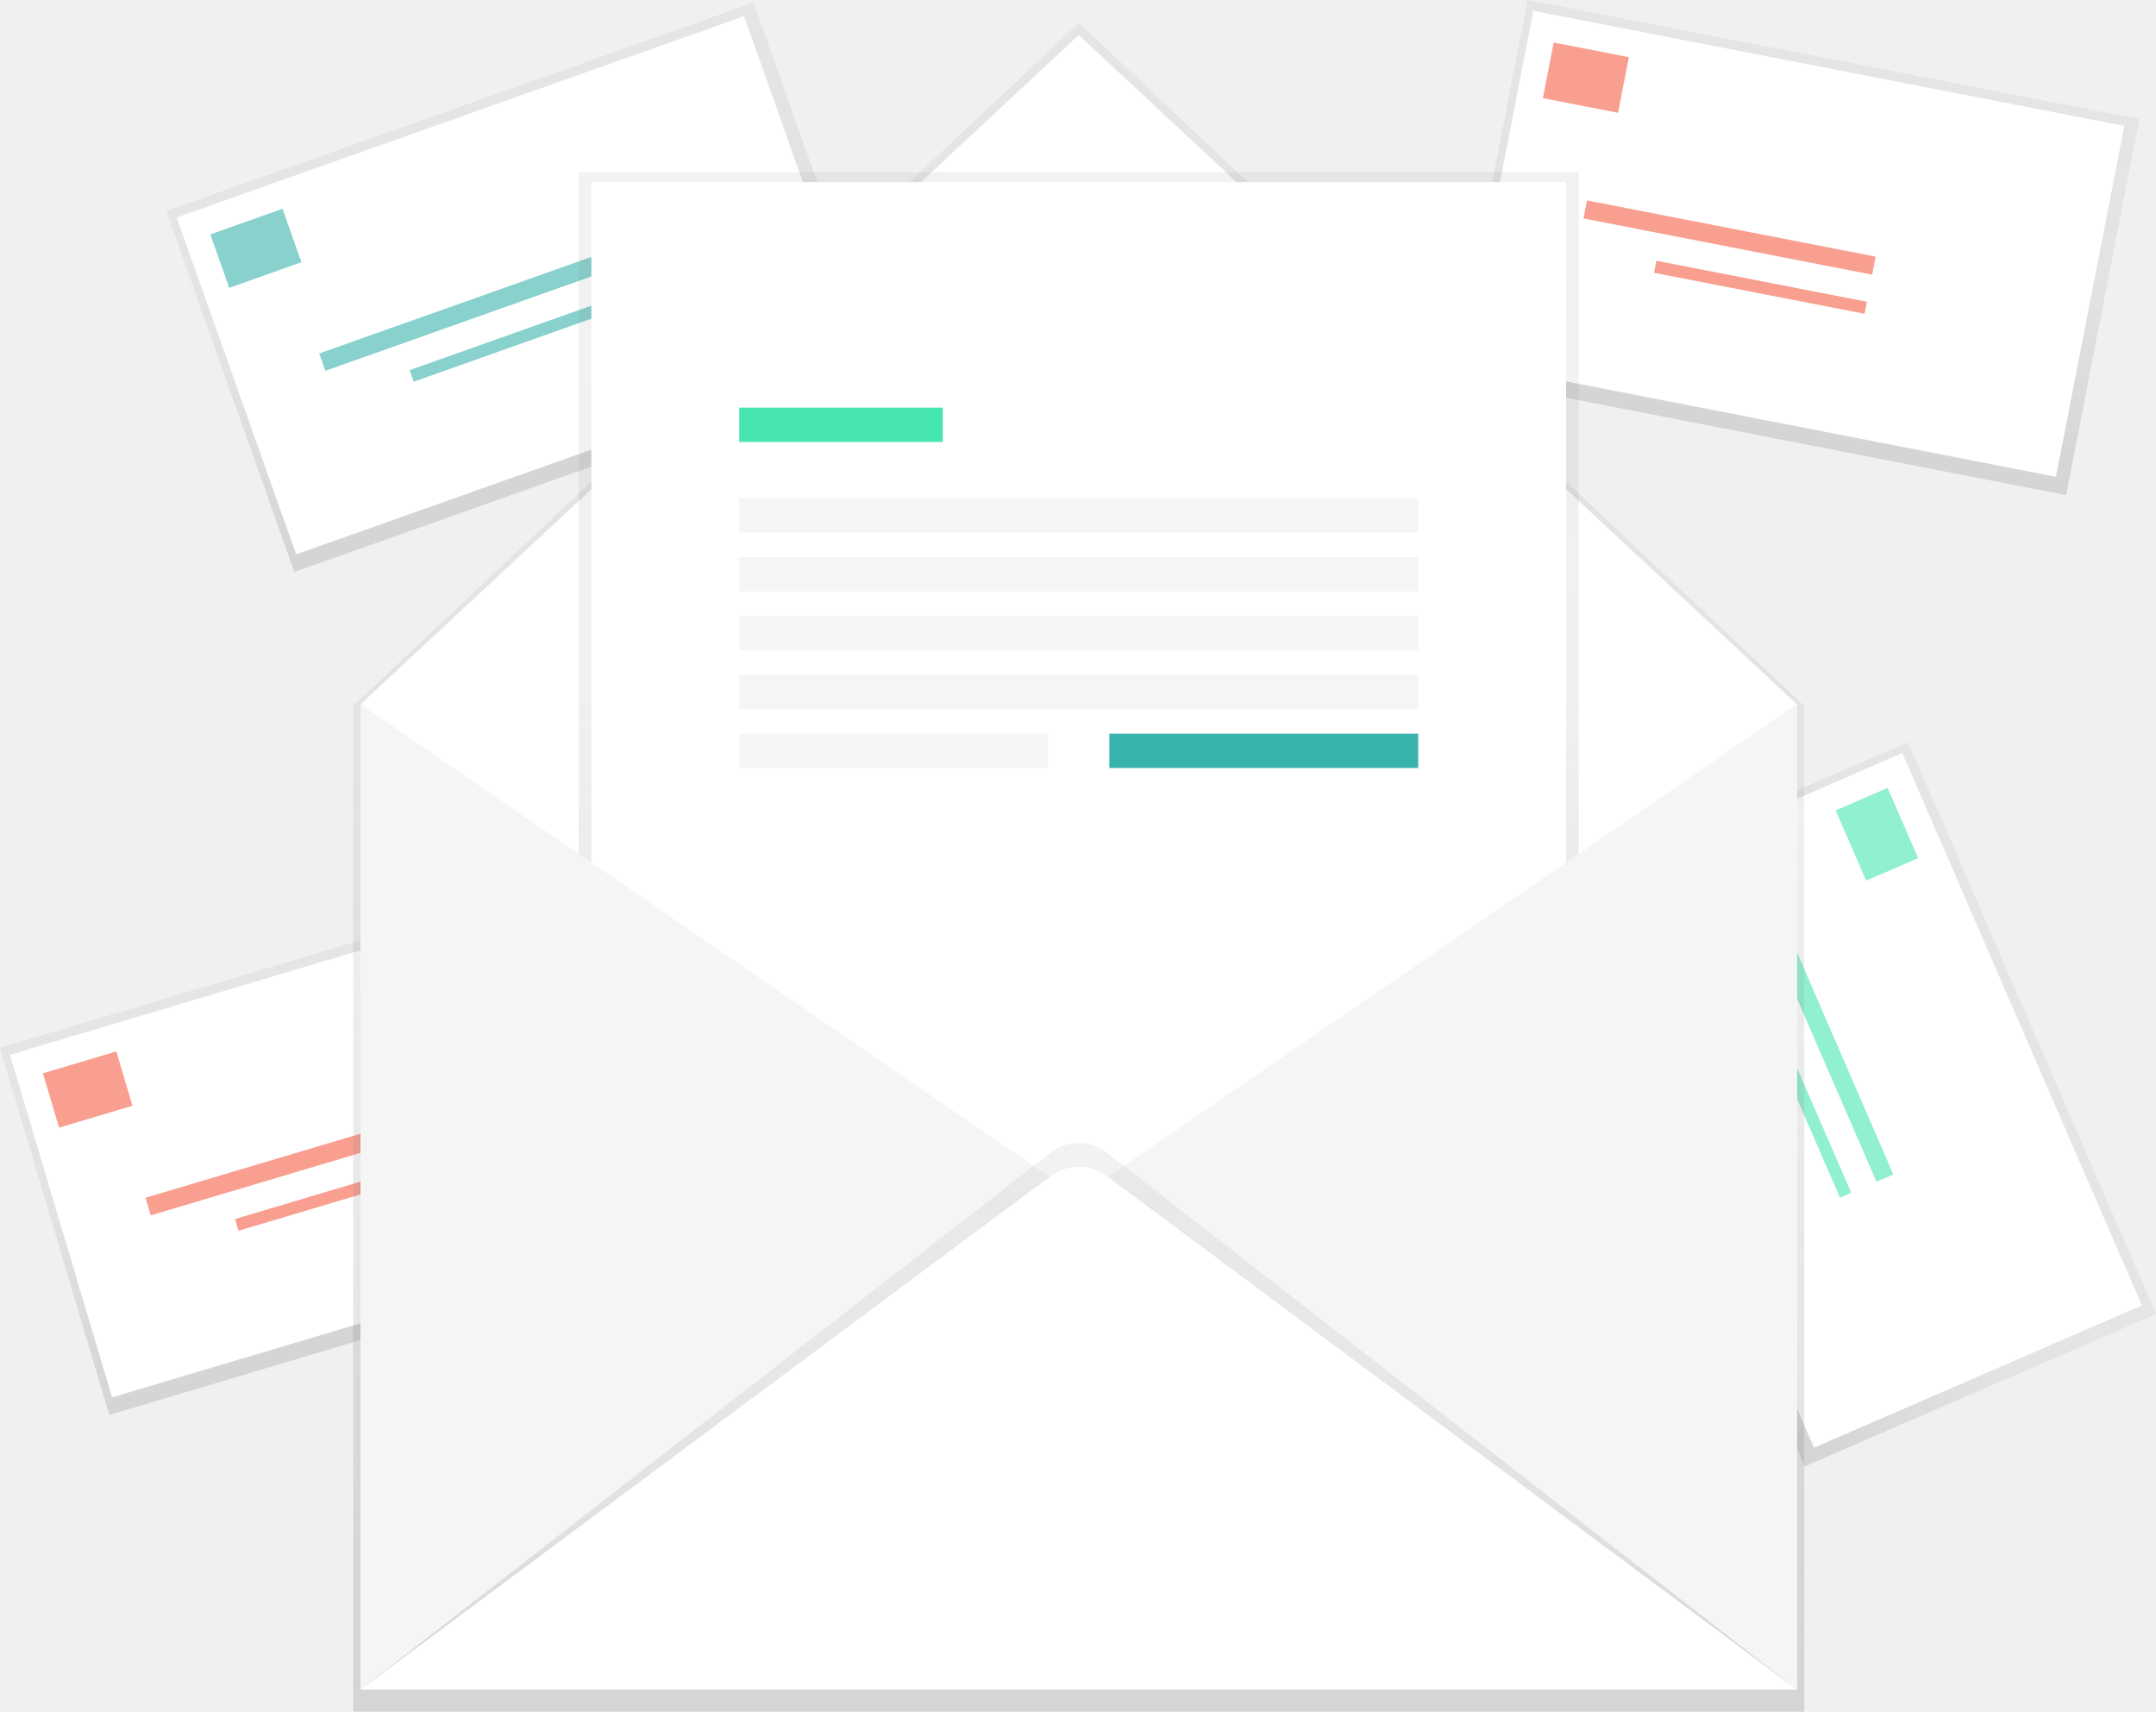
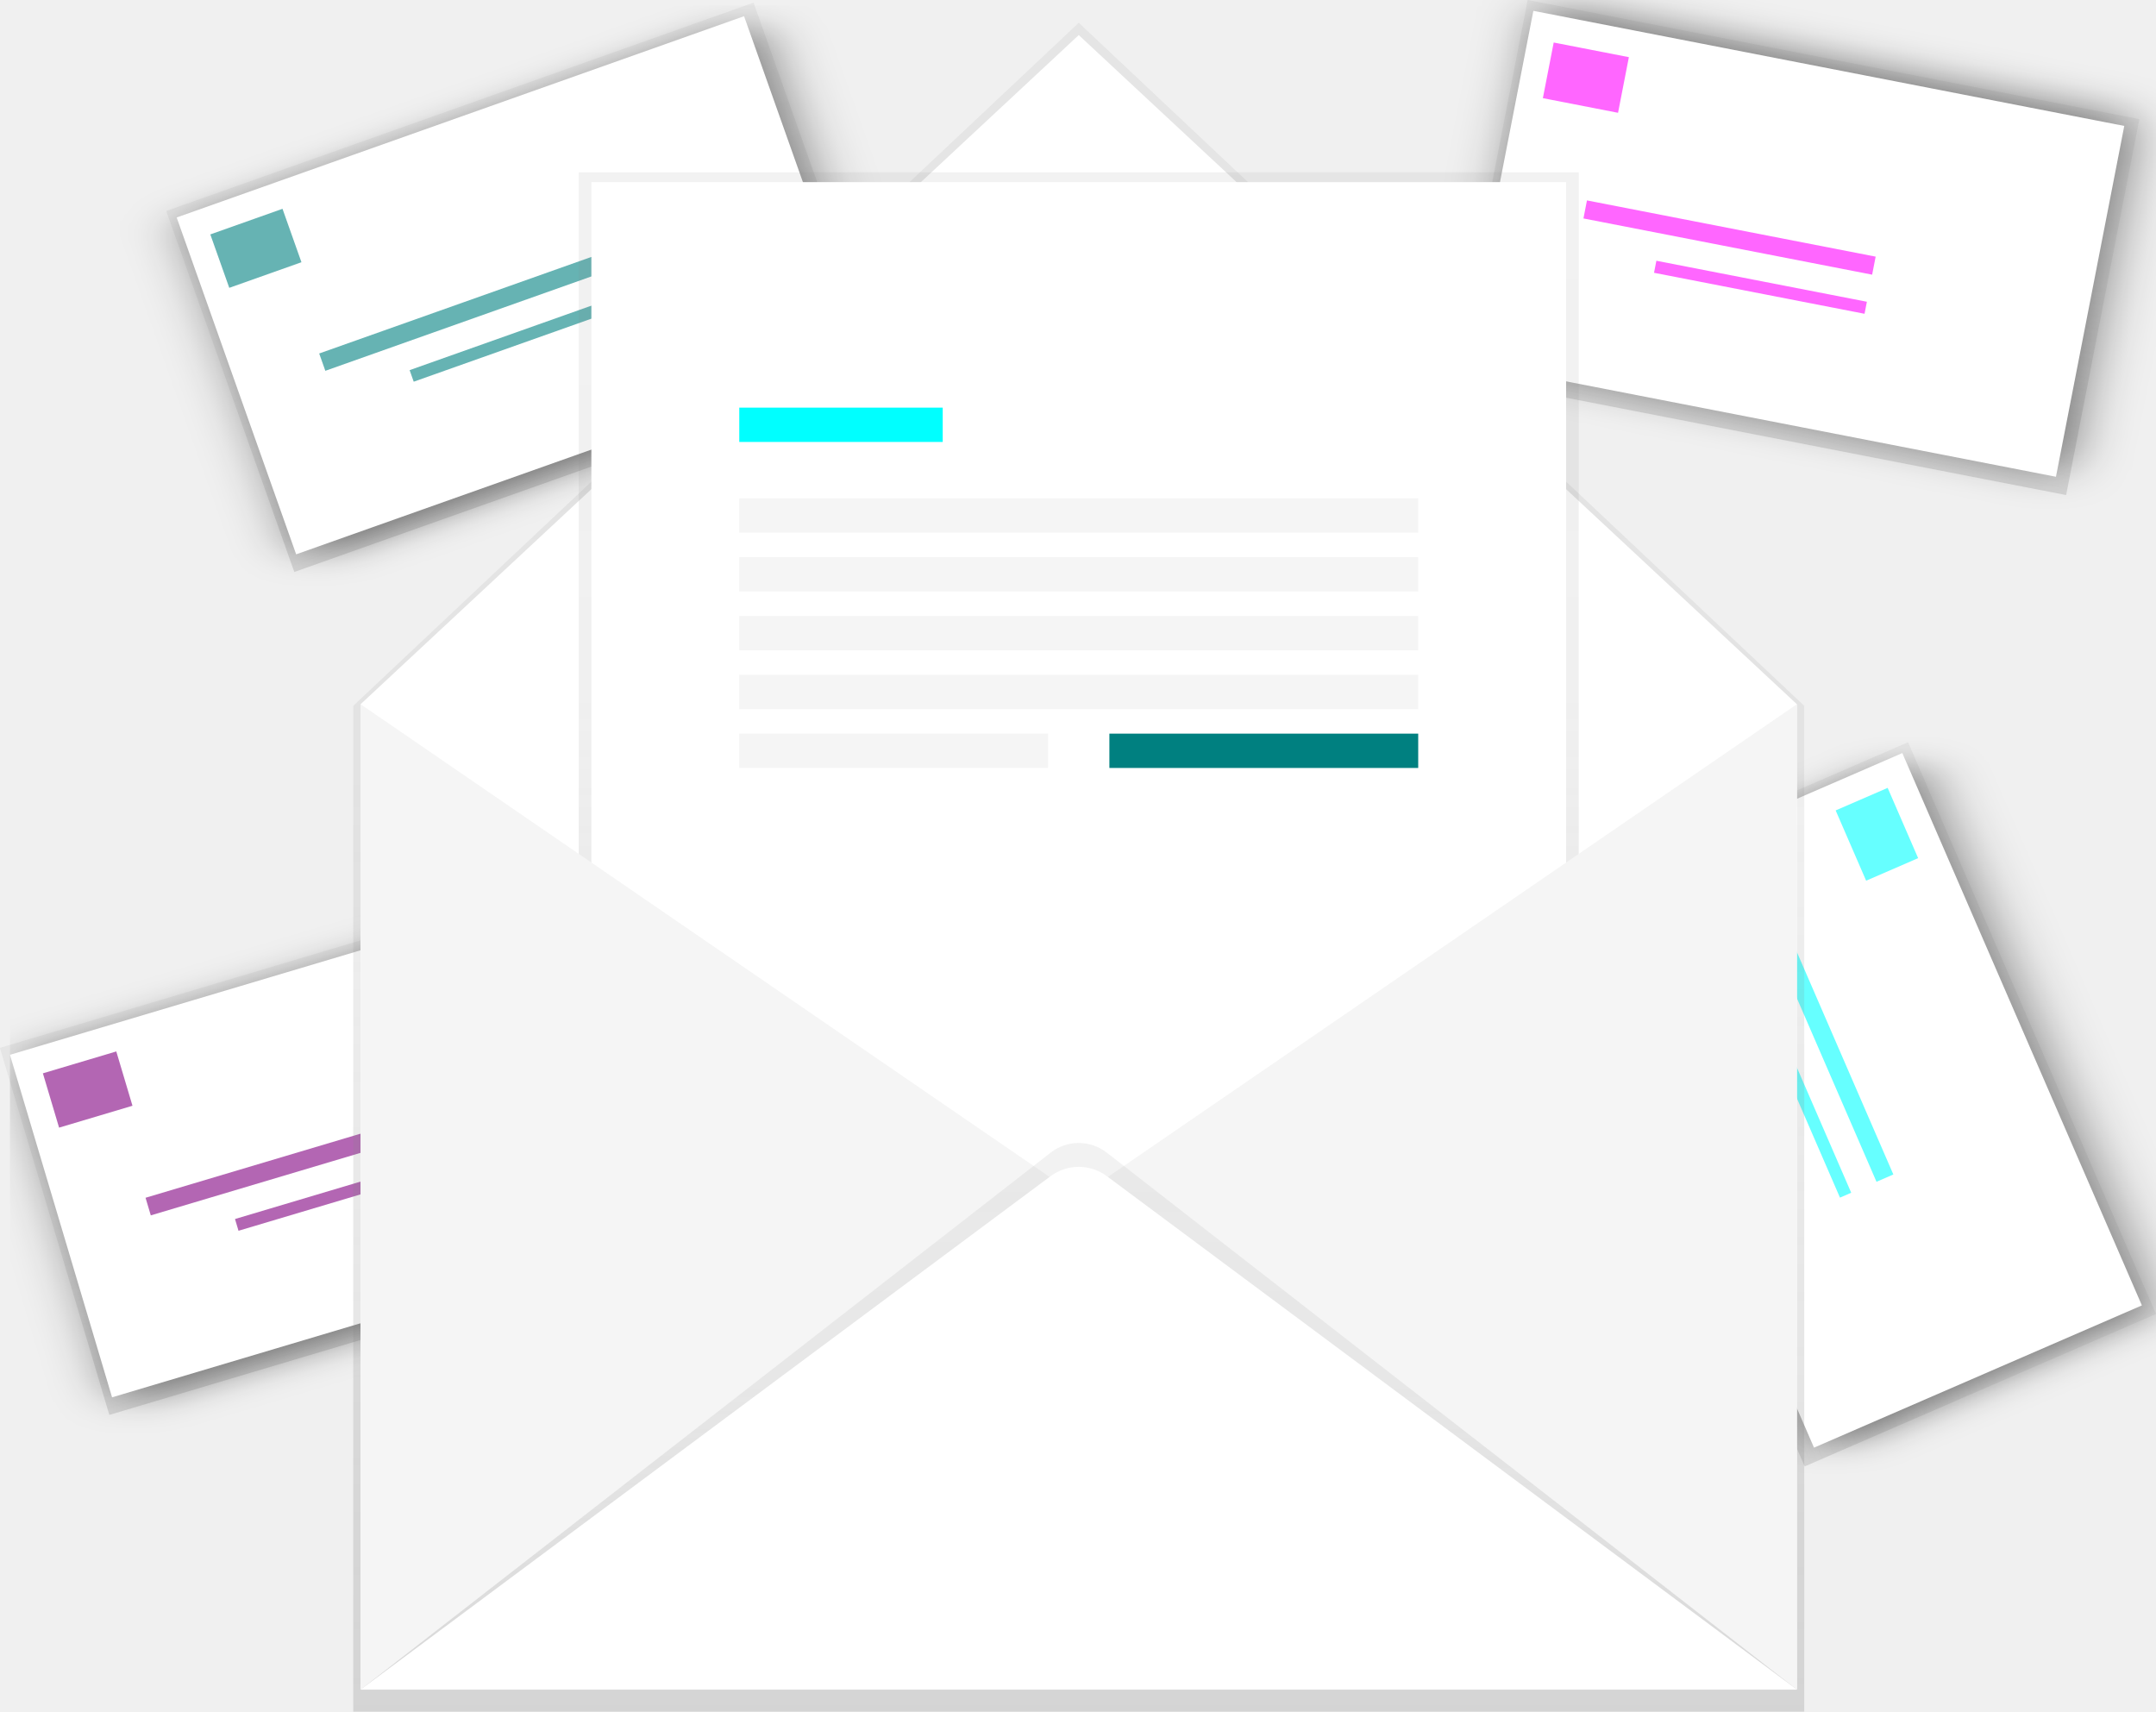
- <svg xmlns="http://www.w3.org/2000/svg" xmlns:xlink="http://www.w3.org/1999/xlink" id="060e19aa-3f7d-4f07-aa7e-820f8d371f55" data-name="Layer 1" width="870.71" height="691.21" viewBox="0 0 870.71 691.21">
-   <defs>
+ <svg xmlns="http://www.w3.org/2000/svg" xmlns:xlink="http://www.w3.org/1999/xlink" id="060e19aa-3f7d-4f07-aa7e-820f8d371f55" data-name="Layer 1" width="870.71" height="691.21" viewBox="0 0 870.71 691.21" version="1.1">
+   <defs id="defs15">
    <linearGradient id="96d5bb21-1965-4d3e-ab37-1bcc7be514e6" x1="309.27" y1="560.72" x2="309.27" y2="406.06" gradientTransform="matrix(-1, 0, 0, 1, 616.6, 82.28)" gradientUnits="userSpaceOnUse">
-       <stop offset="0" stop-color="gray" stop-opacity="0.25" />
-       <stop offset="0.54" stop-color="gray" stop-opacity="0.12" />
-       <stop offset="1" stop-color="gray" stop-opacity="0.1" />
+       <stop offset="0" stop-color="gray" stop-opacity="0.25" id="stop2" />
+       <stop offset="0.54" stop-color="gray" stop-opacity="0.12" id="stop4" />
+       <stop offset="1" stop-color="gray" stop-opacity="0.1" id="stop6" />
    </linearGradient>
    <linearGradient id="3608cfbe-4e57-42c8-8a3e-2b99e6b6c6a0" x1="-175.29" y1="157.73" x2="-175.29" y2="3.07" gradientTransform="matrix(0, -1, -1, 0, 970.73, 29.07)" xlink:href="#96d5bb21-1965-4d3e-ab37-1bcc7be514e6" />
    <linearGradient id="f4d6b150-3892-4d6f-bed9-22612cc59583" x1="-246.29" y1="456.25" x2="-246.29" y2="301.59" gradientTransform="matrix(0, -1, -1, 0, 1293.26, 304.09)" xlink:href="#96d5bb21-1965-4d3e-ab37-1bcc7be514e6" />
    <linearGradient id="675c2575-69c8-4c08-9859-0530d9a94ad2" x1="60" y1="226.17" x2="60" y2="71.51" gradientTransform="matrix(-1, 0, 0, 1, 436.24, 71.59)" xlink:href="#96d5bb21-1965-4d3e-ab37-1bcc7be514e6" />
    <linearGradient id="245258be-8ef2-4163-b815-3fbd211fc334" x1="435.66" y1="691.21" x2="435.66" y2="9.21" gradientTransform="matrix(1, 0, 0, 1, 0, 0)" xlink:href="#96d5bb21-1965-4d3e-ab37-1bcc7be514e6" />
    <linearGradient id="afb36fd3-f298-4117-ba9e-9f0c6a4eccfc" x1="435.66" y1="544.71" x2="435.66" y2="69.59" gradientTransform="matrix(1, 0, 0, 1, 0, 0)" xlink:href="#96d5bb21-1965-4d3e-ab37-1bcc7be514e6" />
    <linearGradient id="9b46ec67-d0ea-45ff-80f1-fe3db7b86030" x1="600.3" y1="786.69" x2="600.3" y2="565.96" gradientTransform="matrix(1, 0, 0, 1, 0, 0)" xlink:href="#96d5bb21-1965-4d3e-ab37-1bcc7be514e6" />
+     <filter style="color-interpolation-filters:sRGB" id="filter917">
+       <feFlood flood-opacity="0.498" flood-color="rgb(0,0,0)" result="flood" id="feFlood907" />
+       <feComposite in="flood" in2="SourceGraphic" operator="in" result="composite1" id="feComposite909" />
+       <feGaussianBlur in="composite1" stdDeviation="9.9" result="blur" id="feGaussianBlur911" />
+       <feOffset dx="3.1" dy="3.4" result="offset" id="feOffset913" />
+       <feComposite in="SourceGraphic" in2="offset" operator="over" result="composite2" id="feComposite915" />
+     </filter>
+     <filter style="color-interpolation-filters:sRGB" id="filter929">
+       <feFlood flood-opacity="0.498" flood-color="rgb(0,0,0)" result="flood" id="feFlood919" />
+       <feComposite in="flood" in2="SourceGraphic" operator="in" result="composite1" id="feComposite921" />
+       <feGaussianBlur in="composite1" stdDeviation="9.9" result="blur" id="feGaussianBlur923" />
+       <feOffset dx="3.1" dy="3.4" result="offset" id="feOffset925" />
+       <feComposite in="SourceGraphic" in2="offset" operator="over" result="composite2" id="feComposite927" />
+     </filter>
+     <filter style="color-interpolation-filters:sRGB" id="filter941">
+       <feFlood flood-opacity="0.498" flood-color="rgb(0,0,0)" result="flood" id="feFlood931" />
+       <feComposite in="flood" in2="SourceGraphic" operator="in" result="composite1" id="feComposite933" />
+       <feGaussianBlur in="composite1" stdDeviation="9.9" result="blur" id="feGaussianBlur935" />
+       <feOffset dx="3.1" dy="3.4" result="offset" id="feOffset937" />
+       <feComposite in="SourceGraphic" in2="offset" operator="over" result="composite2" id="feComposite939" />
+     </filter>
+     <filter style="color-interpolation-filters:sRGB" id="filter953">
+       <feFlood flood-opacity="0.498" flood-color="rgb(0,0,0)" result="flood" id="feFlood943" />
+       <feComposite in="flood" in2="SourceGraphic" operator="in" result="composite1" id="feComposite945" />
+       <feGaussianBlur in="composite1" stdDeviation="9.9" result="blur" id="feGaussianBlur947" />
+       <feOffset dx="3.1" dy="3.4" result="offset" id="feOffset949" />
+       <feComposite in="SourceGraphic" in2="offset" operator="over" result="composite2" id="feComposite951" />
+     </filter>
  </defs>
-   <rect x="181.5" y="488.34" width="251.66" height="154.66" transform="translate(-313.48 7.02) rotate(-16.6)" fill="url(#96d5bb21-1965-4d3e-ab37-1bcc7be514e6)" />
-   <rect x="184.26" y="492.57" width="243.13" height="144.34" transform="translate(-313.28 6.55) rotate(-16.6)" fill="#fff" />
-   <g opacity="0.6">
-     <rect x="184.56" y="532.96" width="30.93" height="22.89" transform="translate(382.63 904.55) rotate(163.4)" fill="#f55f44" />
-     <rect x="221.97" y="570.99" width="118.78" height="7.42" transform="translate(550.57 940.64) rotate(163.4)" fill="#f55f44" />
-     <rect x="258.42" y="584.23" width="86.61" height="4.95" transform="translate(593.88 958.32) rotate(163.4)" fill="#f55f44" />
+   <rect x="181.5" y="488.34" width="251.66" height="154.66" transform="translate(-313.48 7.02) rotate(-16.6)" fill="url(#96d5bb21-1965-4d3e-ab37-1bcc7be514e6)" id="rect19" />
+   <rect x="184.26" y="492.57" width="243.13" height="144.34" transform="translate(-313.28 6.55) rotate(-16.6)" fill="#fff" id="rect21" style="filter:url(#filter953)" />
+   <g opacity="0.6" id="g29" style="fill:#800080">
+     <rect x="184.56" y="532.96" width="30.93" height="22.89" transform="translate(382.63 904.55) rotate(163.4)" fill="#f55f44" id="rect23" style="fill:#800080" />
+     <rect x="221.97" y="570.99" width="118.78" height="7.42" transform="translate(550.57 940.64) rotate(163.4)" fill="#f55f44" id="rect25" style="fill:#800080" />
+     <rect x="258.42" y="584.23" width="86.61" height="4.95" transform="translate(593.88 958.32) rotate(163.4)" fill="#f55f44" id="rect27" style="fill:#800080" />
  </g>
-   <rect x="812.99" y="78.53" width="154.66" height="251.66" transform="translate(354.91 934.8) rotate(-78.98)" fill="url(#3608cfbe-4e57-42c8-8a3e-2b99e6b6c6a0)" />
-   <rect x="817.25" y="81.28" width="144.34" height="243.13" transform="translate(355.66 932.7) rotate(-78.98)" fill="#fff" />
-   <g opacity="0.6">
-     <rect x="789.65" y="124.32" width="30.93" height="22.89" transform="translate(1404.78 318.52) rotate(-168.98)" fill="#f55f44" />
-     <rect x="803.74" y="196.61" width="118.78" height="7.42" transform="translate(1507.41 457.54) rotate(-168.98)" fill="#f55f44" />
-     <rect x="832.3" y="217.92" width="86.61" height="4.95" transform="translate(1528.3 499.71) rotate(-168.98)" fill="#f55f44" />
+   <rect x="812.99" y="78.53" width="154.66" height="251.66" transform="translate(354.91 934.8) rotate(-78.98)" fill="url(#3608cfbe-4e57-42c8-8a3e-2b99e6b6c6a0)" id="rect31" />
+   <rect x="817.25" y="81.28" width="144.34" height="243.13" transform="translate(355.66 932.7) rotate(-78.98)" fill="#fff" id="rect33" style="filter:url(#filter917)" />
+   <g opacity="0.6" id="g41" style="fill:#ff00ff">
+     <rect x="789.65" y="124.32" width="30.93" height="22.89" transform="translate(1404.78 318.52) rotate(-168.98)" fill="#f55f44" id="rect35" style="fill:#ff00ff" />
+     <rect x="803.74" y="196.61" width="118.78" height="7.42" transform="translate(1507.41 457.54) rotate(-168.98)" fill="#f55f44" id="rect37" style="fill:#ff00ff" />
+     <rect x="832.3" y="217.92" width="86.61" height="4.95" transform="translate(1528.3 499.71) rotate(-168.98)" fill="#f55f44" id="rect39" style="fill:#ff00ff" />
  </g>
-   <rect x="837.01" y="424.55" width="154.66" height="251.66" transform="translate(-308.14 304.89) rotate(-23.45)" fill="url(#f4d6b150-3892-4d6f-bed9-22612cc59583)" />
-   <rect x="842.9" y="427.21" width="144.34" height="243.13" transform="translate(-307.45 305.05) rotate(-23.45)" fill="#fff" />
-   <g opacity="0.6">
-     <rect x="907.2" y="429.86" width="30.93" height="22.89" transform="translate(720.31 1358.98) rotate(-113.45)" fill="#47e6b1" />
-     <rect x="842.89" y="521.96" width="118.78" height="7.42" transform="translate(614.41 1458.22) rotate(-113.45)" fill="#47e6b1" />
-     <rect x="849.48" y="544.85" width="86.61" height="4.95" transform="translate(581.28 1479.77) rotate(-113.45)" fill="#47e6b1" />
+   <rect x="837.01" y="424.55" width="154.66" height="251.66" transform="translate(-308.14 304.89) rotate(-23.45)" fill="url(#f4d6b150-3892-4d6f-bed9-22612cc59583)" id="rect43" />
+   <rect x="842.9" y="427.21" width="144.34" height="243.13" transform="translate(-307.45 305.05) rotate(-23.45)" fill="#fff" id="rect45" style="filter:url(#filter941)" />
+   <g opacity="0.6" id="g53" style="fill:#00ffff">
+     <rect x="907.2" y="429.86" width="30.93" height="22.89" transform="translate(720.31 1358.98) rotate(-113.45)" fill="#47e6b1" id="rect47" style="fill:#00ffff" />
+     <rect x="842.89" y="521.96" width="118.78" height="7.42" transform="translate(614.41 1458.22) rotate(-113.45)" fill="#47e6b1" id="rect49" style="fill:#00ffff" />
+     <rect x="849.48" y="544.85" width="86.61" height="4.95" transform="translate(581.28 1479.77) rotate(-113.45)" fill="#47e6b1" id="rect51" style="fill:#00ffff" />
  </g>
-   <rect x="250.41" y="143.1" width="251.66" height="154.66" transform="translate(-216.69 34.06) rotate(-19.53)" fill="url(#675c2575-69c8-4c08-9859-0530d9a94ad2)" />
-   <rect x="253.13" y="147.42" width="243.13" height="144.34" transform="translate(-216.5 33.5) rotate(-19.53)" fill="#fff" />
-   <g opacity="0.6">
-     <rect x="252.52" y="193.23" width="30.93" height="22.89" transform="translate(424.33 203.59) rotate(160.47)" fill="#38b2ac" />
-     <rect x="291.38" y="227.07" width="118.78" height="7.42" transform="translate(593.86 226.63) rotate(160.47)" fill="#38b2ac" />
-     <rect x="328.41" y="239.26" width="86.61" height="4.95" transform="translate(638.21 240.89) rotate(160.47)" fill="#38b2ac" />
+   <rect x="250.41" y="143.1" width="251.66" height="154.66" transform="translate(-216.69 34.06) rotate(-19.53)" fill="url(#675c2575-69c8-4c08-9859-0530d9a94ad2)" id="rect55" />
+   <rect x="253.13" y="147.42" width="243.13" height="144.34" transform="translate(-216.5 33.5) rotate(-19.53)" fill="#fff" id="rect57" style="filter:url(#filter929)" />
+   <g opacity="0.6" id="g65" style="fill:#008080">
+     <rect x="252.52" y="193.23" width="30.93" height="22.89" transform="translate(424.33 203.59) rotate(160.47)" fill="#38b2ac" id="rect59" style="fill:#008080" />
+     <rect x="291.38" y="227.07" width="118.78" height="7.42" transform="translate(593.86 226.63) rotate(160.47)" fill="#38b2ac" id="rect61" style="fill:#008080" />
+     <rect x="328.41" y="239.26" width="86.61" height="4.95" transform="translate(638.21 240.89) rotate(160.47)" fill="#38b2ac" id="rect63" style="fill:#008080" />
  </g>
-   <polygon points="435.66 9.21 142.66 285.04 142.66 691.21 728.65 691.21 728.65 285.04 435.66 9.21" fill="url(#245258be-8ef2-4163-b815-3fbd211fc334)" />
-   <polygon points="725.68 682.3 145.63 682.3 145.63 284.38 435.66 14.16 725.68 284.38 725.68 682.3" fill="#fff" />
-   <rect x="233.73" y="69.59" width="403.85" height="475.12" fill="url(#afb36fd3-f298-4117-ba9e-9f0c6a4eccfc)" />
-   <rect x="238.83" y="73.55" width="393.65" height="471.16" fill="#fff" />
-   <polygon points="145.63 284.38 435.66 483.34 145.63 682.3 145.63 284.38" fill="#f5f5f5" />
-   <polygon points="725.68 284.38 435.66 483.34 725.68 682.3 725.68 284.38" fill="#f5f5f5" />
-   <path d="M310.28,786.69,588.92,569.9a18.39,18.39,0,0,1,22.75,0L890.33,786.69Z" transform="translate(-164.65 -104.4)" fill="url(#9b46ec67-d0ea-45ff-80f1-fe3db7b86030)" />
-   <path d="M310.28,786.69,588.92,579.37a19.06,19.06,0,0,1,22.75,0L890.33,786.69Z" transform="translate(-164.65 -104.4)" fill="#fff" />
-   <rect x="298.56" y="164.61" width="82.16" height="13.86" fill="#47e6b1" />
-   <rect x="298.56" y="201.24" width="274.19" height="13.86" fill="#f5f5f5" />
-   <rect x="298.56" y="224.99" width="274.19" height="13.86" fill="#f5f5f5" />
-   <rect x="298.56" y="248.75" width="274.19" height="13.86" fill="#f5f5f5" />
-   <rect x="298.56" y="272.5" width="274.19" height="13.86" fill="#f5f5f5" />
-   <rect x="298.56" y="296.26" width="124.72" height="13.86" fill="#f5f5f5" />
-   <rect x="448.03" y="296.26" width="124.72" height="13.86" fill="#38b2ac" />
+   <polygon points="435.66 9.21 142.66 285.04 142.66 691.21 728.65 691.21 728.65 285.04 435.66 9.21" fill="url(#245258be-8ef2-4163-b815-3fbd211fc334)" id="polygon67" />
+   <polygon points="725.68 682.3 145.63 682.3 145.63 284.38 435.66 14.16 725.68 284.38 725.68 682.3" fill="#fff" id="polygon69" />
+   <rect x="233.73" y="69.59" width="403.85" height="475.12" fill="url(#afb36fd3-f298-4117-ba9e-9f0c6a4eccfc)" id="rect71" />
+   <rect x="238.83" y="73.55" width="393.65" height="471.16" fill="#fff" id="rect73" />
+   <polygon points="145.63 284.38 435.66 483.34 145.63 682.3 145.63 284.38" fill="#f5f5f5" id="polygon75" />
+   <polygon points="725.68 284.38 435.66 483.34 725.68 682.3 725.68 284.38" fill="#f5f5f5" id="polygon77" />
+   <path d="M310.28,786.69,588.92,569.9a18.39,18.39,0,0,1,22.75,0L890.33,786.69Z" transform="translate(-164.65 -104.4)" fill="url(#9b46ec67-d0ea-45ff-80f1-fe3db7b86030)" id="path79" />
+   <path d="M310.28,786.69,588.92,579.37a19.06,19.06,0,0,1,22.75,0L890.33,786.69Z" transform="translate(-164.65 -104.4)" fill="#fff" id="path81" />
+   <rect x="298.56" y="164.61" width="82.16" height="13.86" fill="#47e6b1" id="rect83" style="fill:#00ffff" />
+   <rect x="298.56" y="201.24" width="274.19" height="13.86" fill="#f5f5f5" id="rect85" />
+   <rect x="298.56" y="224.99" width="274.19" height="13.86" fill="#f5f5f5" id="rect87" />
+   <rect x="298.56" y="248.75" width="274.19" height="13.86" fill="#f5f5f5" id="rect89" />
+   <rect x="298.56" y="272.5" width="274.19" height="13.86" fill="#f5f5f5" id="rect91" />
+   <rect x="298.56" y="296.26" width="124.72" height="13.86" fill="#f5f5f5" id="rect93" />
+   <rect x="448.03" y="296.26" width="124.72" height="13.86" fill="#38b2ac" id="rect95" style="fill:#008080" />
</svg>
